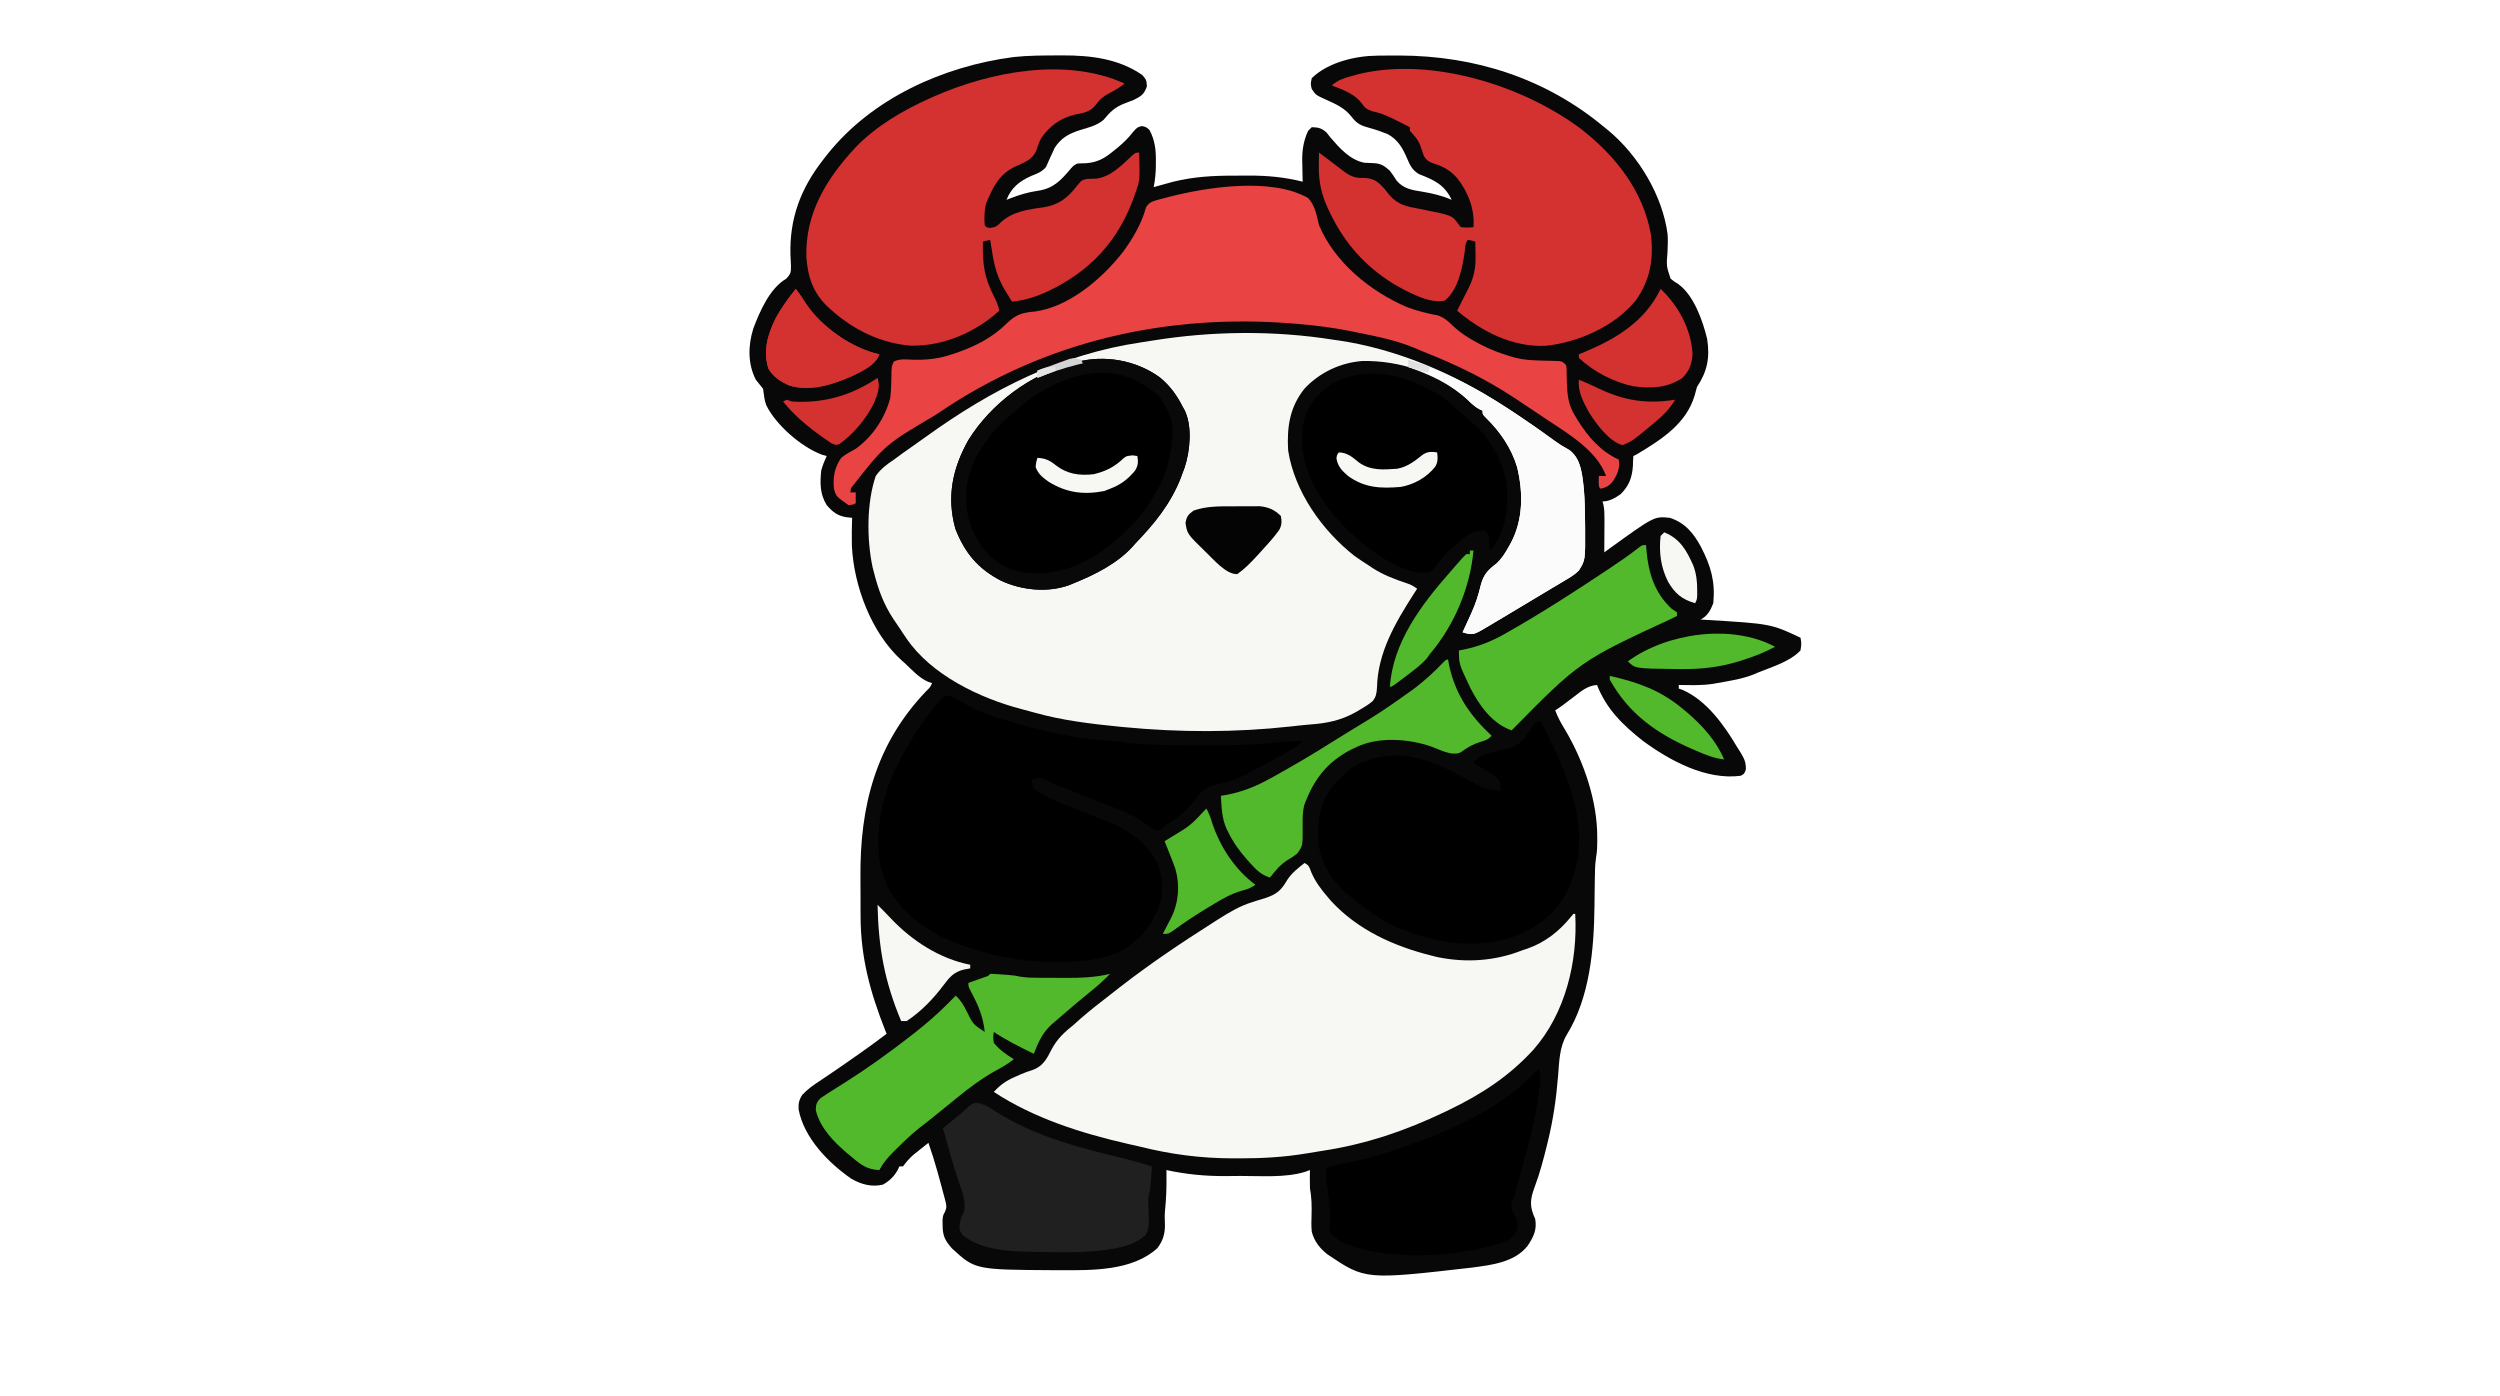
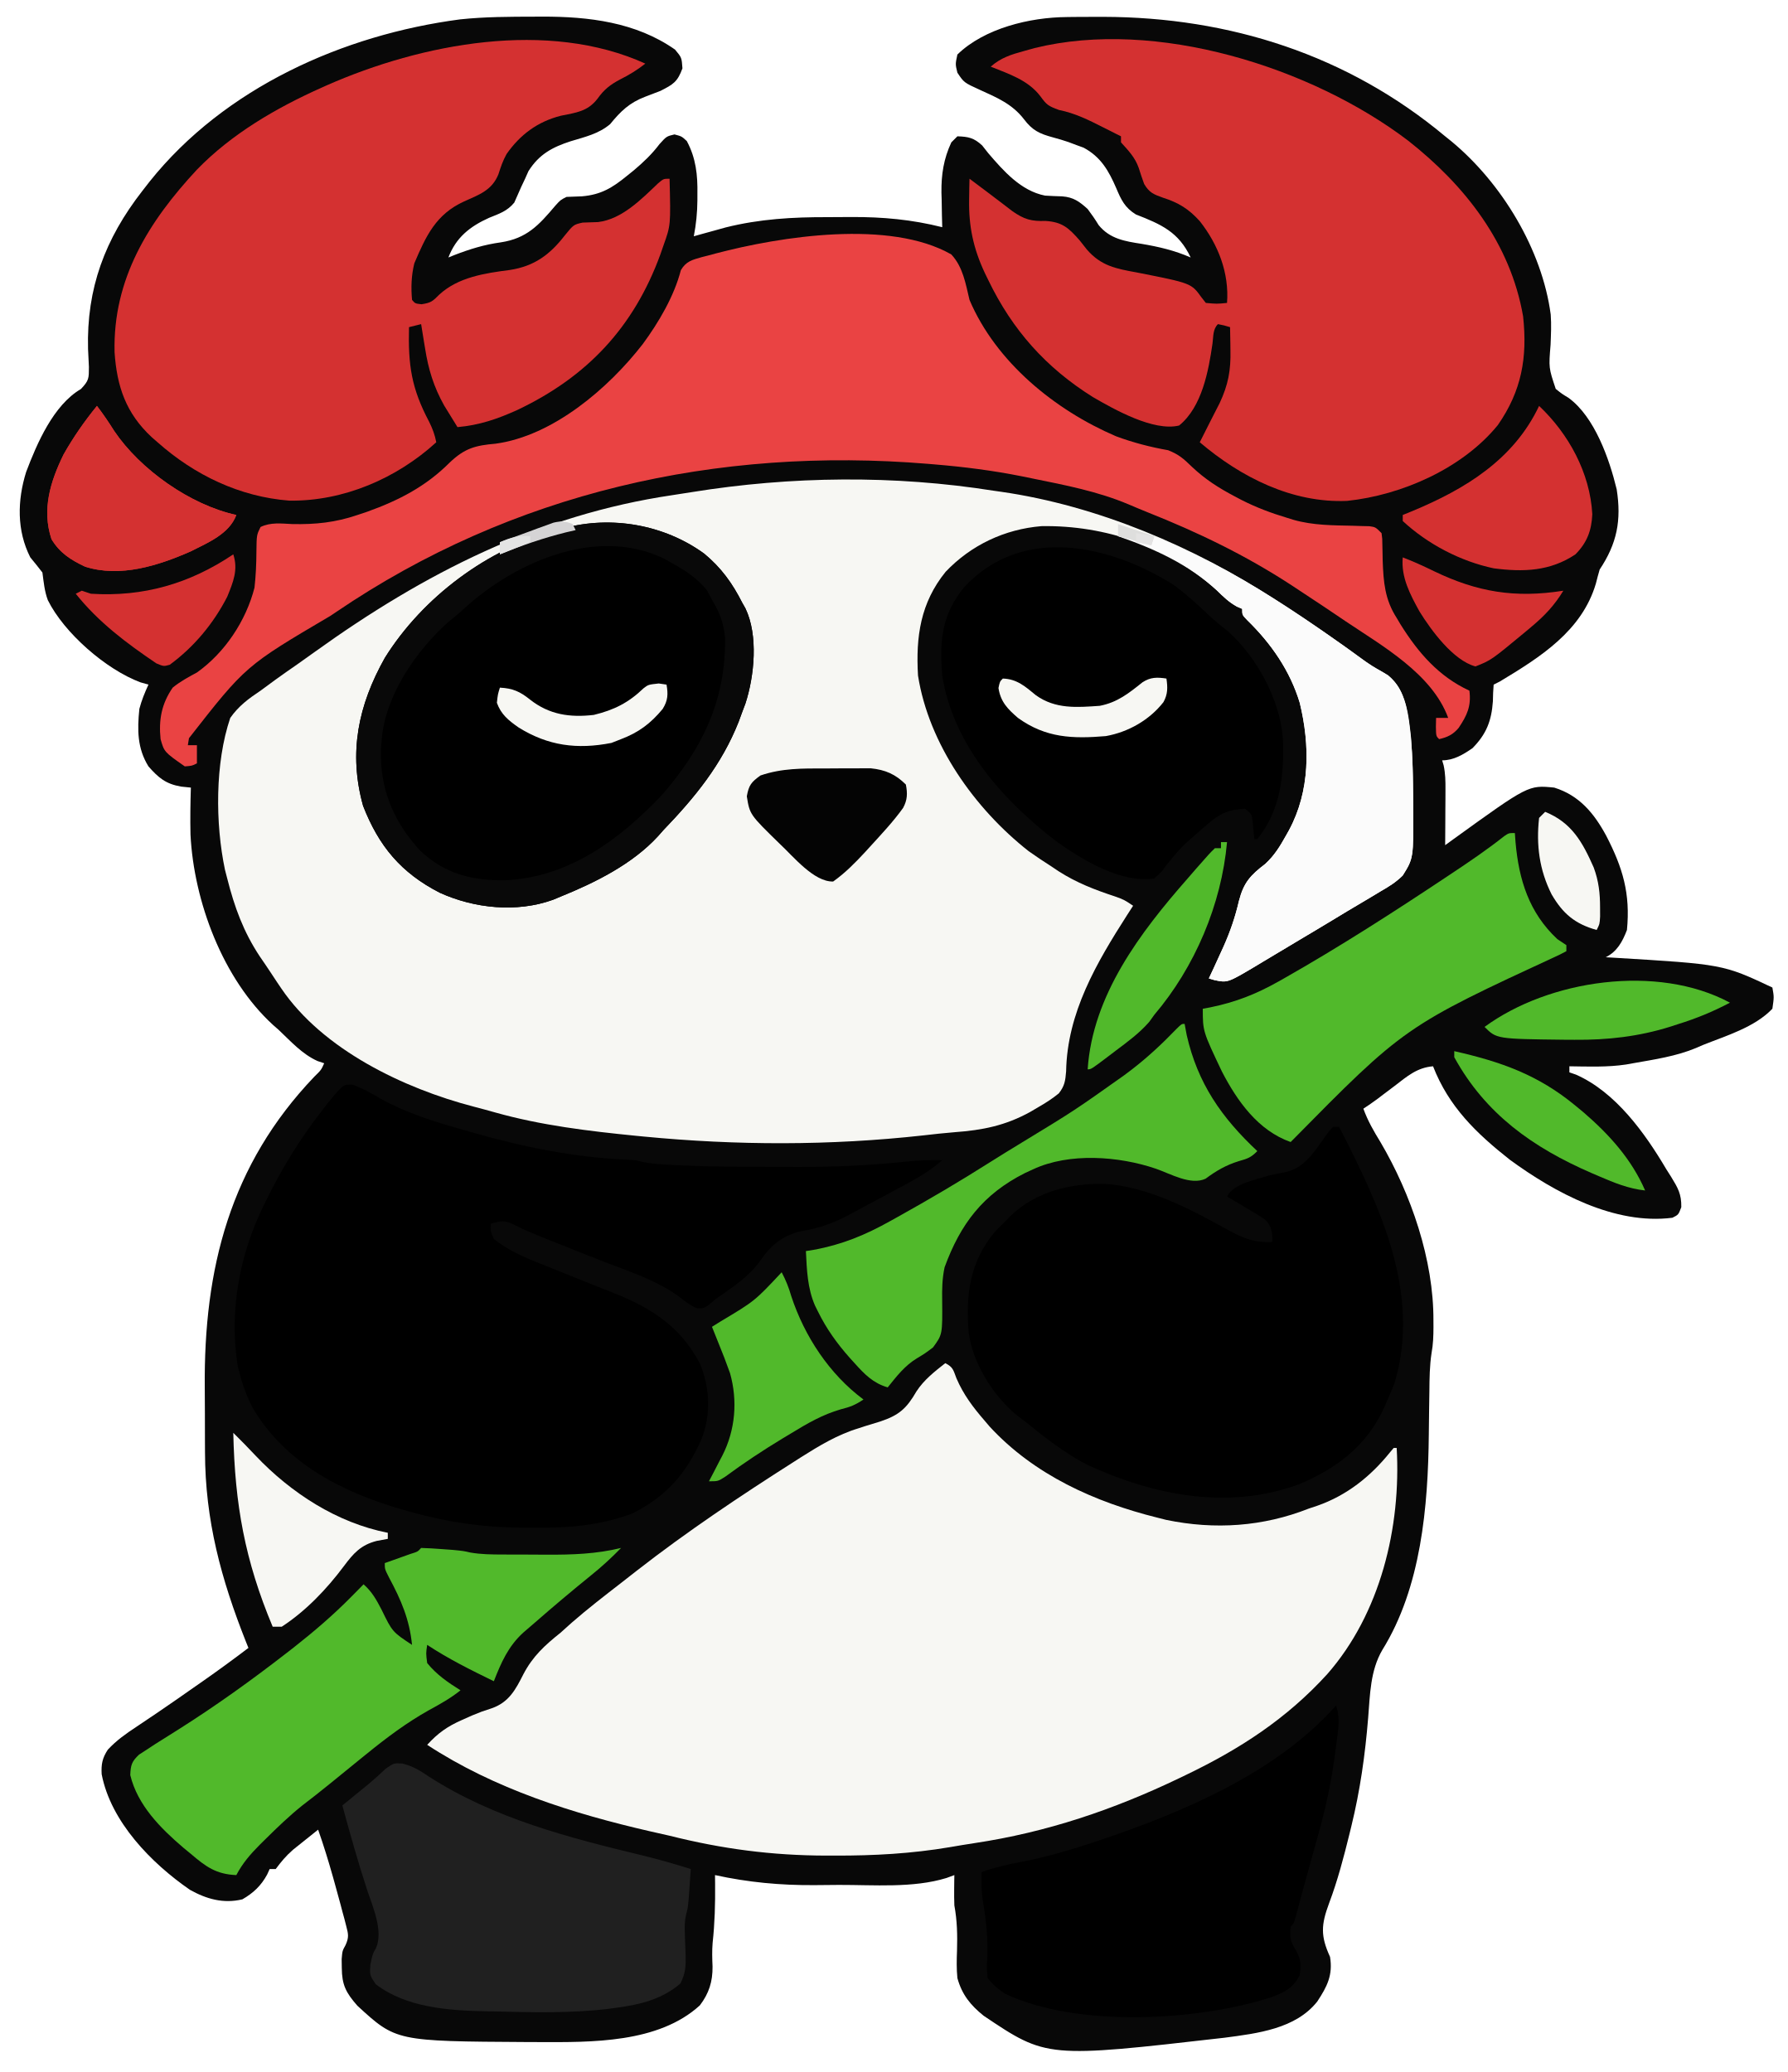
- <svg xmlns="http://www.w3.org/2000/svg" width="1376" height="768" viewBox="0 0 1376 768" fill="none">
+ <svg xmlns="http://www.w3.org/2000/svg" width="590" height="684" viewBox="406 25 590 684" fill="none">
  <path d="M582.437 30.5C583.273 30.495 584.109 30.491 584.97 30.486C600.267 30.453 615.894 32.305 628.812 41.375C631 44 631 44 631.25 47.562C629.624 52.033 628.221 52.852 624 55C622.316 55.656 620.629 56.301 618.937 56.938C613.751 58.92 610.881 61.694 607.391 65.973C603.585 69.2 599.088 70.187 594.375 71.623C588.315 73.588 583.934 75.928 580.426 81.5C580.058 82.325 579.691 83.15 579.312 84C578.901 84.869 578.49 85.738 578.066 86.633C577.282 88.375 576.512 90.123 575.75 91.875C573.397 94.732 570.802 95.535 567.418 96.91C561.094 99.761 556.515 103.399 554 110C554.982 109.602 554.982 109.602 555.984 109.195C561.096 107.217 565.872 105.749 571.312 105C579.874 103.689 583.842 99.348 589.266 92.926C591 91 591 91 593 90C594.687 89.922 596.375 89.862 598.062 89.812C604.41 89.274 608.147 86.972 613 83C613.713 82.425 614.426 81.85 615.16 81.258C618.361 78.566 621.165 75.902 623.687 72.562C626 70 626 70 628.625 69.375C631 70 631 70 632.687 71.562C635.711 77.177 636.301 82.787 636.187 89.062C636.187 90.084 636.187 90.084 636.186 91.127C636.15 95.18 635.775 99.024 635 103C635.944 102.734 636.887 102.469 637.859 102.195C639.156 101.838 640.453 101.481 641.75 101.125C643.003 100.777 644.256 100.429 645.547 100.07C656.8 97.268 667.627 96.655 679.171 96.684C681.797 96.688 684.423 96.664 687.049 96.639C697.418 96.602 706.923 97.471 717 100C716.965 98.733 716.93 97.466 716.895 96.16C716.866 94.461 716.839 92.762 716.812 91.062C716.775 89.816 716.775 89.816 716.736 88.545C716.667 82.606 717.469 77.422 720 72C720.66 71.34 721.32 70.68 722 70C725.655 70.115 727.456 70.498 730.168 73.004C730.834 73.848 731.501 74.693 732.188 75.562C737.251 81.466 742.988 88.019 750.934 89.574C752.807 89.689 754.682 89.772 756.559 89.82C760.306 90.096 762.252 91.514 765 94C766.304 95.729 767.504 97.466 768.629 99.316C772.336 103.869 777.289 104.649 782.812 105.5C788.508 106.462 793.698 107.68 799 110C795.027 101.572 789.292 99.065 780.906 95.793C777.26 93.543 776.042 90.937 774.438 87.125C771.951 81.378 769.348 76.785 763.641 73.742C762.852 73.456 762.063 73.17 761.25 72.875C759.949 72.384 759.949 72.384 758.621 71.883C756.964 71.325 755.289 70.813 753.598 70.367C749.107 69.154 746.764 68.069 743.938 64.312C740.09 59.348 735.107 57.234 729.51 54.702C724.179 52.269 724.179 52.269 722 49C721.312 46.188 721.312 46.188 722 43C730.919 34.317 745.955 30.726 758.039 30.629C758.79 30.618 759.541 30.607 760.315 30.595C762.752 30.568 765.188 30.562 767.625 30.562C768.463 30.562 769.301 30.561 770.164 30.56C811.795 30.656 850.825 43.123 883 70C884.031 70.828 884.031 70.828 885.082 71.672C901.69 85.43 914.996 107.403 917.837 128.837C918.088 132.176 917.921 135.481 917.79 138.823C917.167 146.417 917.167 146.417 919.488 153.371C921.484 154.978 921.484 154.978 923.707 156.332C932.322 162.598 937.176 176.469 939.609 186.516C941.223 196.779 939.722 204.417 934 213C933.547 214.531 933.134 216.075 932.75 217.625C928.121 233.337 914.316 241.982 901 250C900.34 250.33 899.68 250.66 899 251C898.846 252.829 898.778 254.665 898.75 256.5C898.294 262.99 896.597 267.344 892 272C888.913 274.113 885.811 276 882 276C882.163 276.544 882.326 277.087 882.494 277.647C883.081 280.374 883.112 282.851 883.098 285.641C883.094 286.711 883.091 287.78 883.088 288.883C883.079 289.994 883.071 291.105 883.062 292.25C883.058 293.377 883.053 294.503 883.049 295.664C883.037 298.443 883.021 301.221 883 304C883.883 303.359 884.766 302.719 885.676 302.059C910.48 284.148 910.48 284.148 919 285C927.296 287.58 932.176 293.499 936.18 300.938C941.633 311.493 944.159 319.985 943 332C941.521 335.852 939.769 339.116 936 341C937.154 341.067 937.154 341.067 938.332 341.136C974.697 343.319 974.697 343.319 991 351C991.562 354.125 991.562 354.125 991 358C985.158 364.144 975.674 366.923 968 370C966.937 370.464 966.937 370.464 965.852 370.938C959.231 373.713 952.033 374.75 945 376C944.245 376.135 943.489 376.271 942.711 376.41C936.527 377.344 930.235 377.086 924 377C924 377.66 924 378.32 924 379C925.075 379.371 925.075 379.371 926.172 379.75C939.294 385.55 948.933 399.035 956 411C956.781 412.23 956.781 412.23 957.578 413.484C959.8 417.122 961.015 419.164 960.938 423.5C960 426 960 426 958 427C938.986 429.439 919.236 418.74 904.332 407.84C893.234 399.084 884.181 390.325 879 377C873.722 377.418 870.423 380.326 866.375 383.438C865.05 384.437 863.724 385.435 862.398 386.434C861.818 386.878 861.237 387.322 860.638 387.779C859.129 388.904 857.566 389.956 856 391C857.454 394.994 859.401 398.385 861.625 402C871.743 419.176 879.238 440.97 879.125 461C879.129 461.686 879.133 462.372 879.137 463.078C879.131 466.001 879.04 468.783 878.505 471.659C877.864 475.899 877.826 480.043 877.789 484.324C877.761 486.178 877.732 488.031 877.703 489.885C877.662 492.765 877.625 495.645 877.599 498.525C877.36 522.234 875.098 549.009 862.25 569.688C858.274 576.496 858.207 584.358 857.582 592.059C856.583 604.323 854.933 616.046 852 628C851.805 628.801 851.61 629.601 851.409 630.426C849.505 638.152 847.518 645.752 844.715 653.204C842.014 660.458 841.844 664.076 845 671C845.982 677.004 844.042 680.781 840.805 685.703C833.673 694.78 820.962 696.258 810.125 697.691C751.477 704.411 751.477 704.411 730.668 690.434C726.316 686.929 723.519 683.476 722 678C721.693 674.963 721.758 671.985 721.875 668.938C722.021 663.78 721.939 659.099 721 654C720.937 652.209 720.913 650.417 720.938 648.625C720.951 647.314 720.951 647.314 720.965 645.977C720.982 644.998 720.982 644.998 721 644C720.135 644.317 719.271 644.635 718.38 644.962C707.381 648.34 694.367 647.216 682.933 647.24C680.202 647.25 677.471 647.281 674.74 647.313C663.501 647.378 652.985 646.392 642 644C642.01 644.962 642.02 645.923 642.031 646.914C642.092 653.477 641.925 659.887 641.207 666.41C640.997 669.039 641.071 671.555 641.187 674.188C641.235 679.152 640.023 683.033 637 687C623.295 699.52 601.198 699.192 583.812 699.125C582.53 699.121 581.248 699.117 579.927 699.113C536.72 698.858 536.72 698.858 523.961 687.125C520.176 682.82 518.85 680.24 518.812 674.625C518.798 673.669 518.784 672.712 518.77 671.727C519 669 519 669 520.06 667.091C521.209 664.536 520.984 663.488 520.277 660.813C520.076 660.025 519.875 659.237 519.667 658.426C519.337 657.225 519.337 657.225 519 656C518.804 655.251 518.608 654.502 518.407 653.73C517.811 651.481 517.192 649.24 516.562 647C516.344 646.218 516.126 645.437 515.902 644.631C514.419 639.364 512.817 634.163 511 629C509.224 630.411 507.455 631.829 505.687 633.25C504.701 634.039 503.715 634.828 502.699 635.641C500.39 637.659 498.812 639.569 497 642C496.34 642 495.68 642 495 642C494.732 642.593 494.464 643.186 494.187 643.797C492.201 647.483 489.626 649.915 486 652C479.756 653.496 474.205 651.932 468.707 648.867C455.942 640.062 442.581 626.409 439.559 610.707C439.367 607.407 439.775 605.341 441.598 602.582C444.426 599.542 447.553 597.328 451 595.063C452.428 594.103 453.855 593.142 455.281 592.18C456.04 591.67 456.8 591.161 457.582 590.636C461.921 587.7 466.209 584.693 470.5 581.688C471.324 581.113 472.147 580.539 472.996 579.948C478.074 576.396 483.069 572.752 488 569C487.611 568.043 487.611 568.043 487.215 567.066C478.989 546.304 473.704 526.915 473.664 504.371C473.658 503.007 473.651 501.642 473.644 500.277C473.632 497.436 473.628 494.595 473.629 491.754C473.63 488.888 473.616 486.024 473.588 483.159C473.219 443.839 481.9 409.553 509.777 380.398C512.01 378.214 512.01 378.214 513 376C512.276 375.756 511.551 375.513 510.805 375.262C505.709 372.969 502.023 368.802 498 365C497.377 364.453 496.755 363.907 496.113 363.344C479.547 348.206 469.965 322.53 468.875 300.481C468.757 295.316 468.837 290.163 469 285C467.922 284.889 466.845 284.778 465.734 284.664C460.685 283.766 458.323 281.778 455 278C451.292 272.02 451.288 265.909 452 259C452.766 256.124 453.747 253.715 455 251C453.691 250.629 453.691 250.629 452.355 250.25C440.982 246.013 427.149 233.938 421.777 223.098C420.68 220.136 420.42 217.119 420 214C418.699 212.308 417.362 210.643 416 209C411.495 200.152 411.707 190.2 414.625 180.813C418.206 171.364 423.633 158.716 432.711 153.418C435.399 150.579 435.329 149.91 435.348 146.141C435.27 144.176 435.174 142.213 435.062 140.25C434.523 120.223 440.653 103.84 453 88C453.79 86.983 454.58 85.966 455.395 84.918C480.126 53.995 519.208 36.477 557.894 31.391C566.044 30.528 574.25 30.517 582.437 30.5Z" fill="#080808" />
  <path d="M734 187C735.246 187.177 735.246 187.177 736.517 187.357C768.257 191.934 800.307 205.576 827 223C827.707 223.459 828.413 223.917 829.142 224.39C838.221 230.307 847.228 236.351 855.934 242.809C858.867 245.001 858.867 245.001 861.723 246.473C866.644 249.346 868.547 252.426 870.034 257.95C872.274 268.234 872.379 278.708 872.438 289.188C872.447 290.262 872.447 290.262 872.457 291.357C872.55 308.307 872.55 308.307 869 314C866.76 316.242 864.308 317.751 861.562 319.312C860.817 319.765 860.071 320.217 859.303 320.683C857.706 321.647 856.103 322.6 854.493 323.541C851.988 325.007 849.506 326.506 847.027 328.016C842.857 330.549 838.667 333.049 834.468 335.535C832.027 336.984 829.595 338.445 827.164 339.91C825.651 340.815 824.138 341.72 822.625 342.625C821.942 343.039 821.259 343.453 820.555 343.879C811.163 349.456 811.163 349.456 806.827 348.542C806.224 348.363 805.621 348.184 805 348C805.531 346.863 806.062 345.726 806.609 344.555C807.325 342.996 808.039 341.436 808.75 339.875C809.122 339.06 809.494 338.245 809.877 337.405C812.093 332.421 813.708 327.684 814.938 322.375C816.51 316.319 818.729 313.925 823.613 310.195C826.629 307.421 828.451 304.43 830.438 300.875C830.767 300.288 831.097 299.702 831.437 299.098C838.438 286.133 838.43 271.081 835 257C831.816 246.435 825.562 237.421 817.691 229.75C816 228 816 228 816 226C815.43 225.755 814.86 225.51 814.273 225.258C811.61 223.784 809.799 222.004 807.625 219.875C791.88 205.513 770.86 198.325 749.738 198.691C737.629 199.691 726.518 204.923 718.125 213.75C709.801 224.015 708.254 235.183 709 248C712.557 270.657 727.695 291.961 745.508 305.973C747.964 307.724 750.458 309.377 753 311C753.779 311.523 754.557 312.047 755.359 312.586C761.26 316.384 767.367 318.739 773.996 320.922C777 322 777 322 780 324C779.359 324.993 778.719 325.985 778.059 327.008C767.908 342.875 758.244 359.313 757.887 378.676C757.631 381.796 757.414 383.474 755.467 385.948C753.298 387.717 751.119 389.115 748.688 390.5C747.826 391.008 746.965 391.517 746.078 392.041C737.882 396.574 730.327 398.088 721.078 398.757C717.603 399.031 714.151 399.423 710.688 399.82C679.987 403.219 649.168 403.16 618.438 400.188C617.583 400.105 616.728 400.022 615.848 399.937C600.318 398.395 584.55 396.5 569.492 392.254C567.09 391.578 564.687 390.919 562.271 390.296C539.35 384.322 512.512 371.521 498.812 351.25C498.409 350.655 498.006 350.06 497.591 349.447C496.773 348.228 495.962 347.004 495.161 345.774C494.059 344.09 492.917 342.431 491.773 340.773C486.331 332.559 483.394 324.461 481 315C480.754 314.051 480.508 313.103 480.254 312.125C477.041 296.879 476.948 276.862 482 262C484.771 258.048 488.009 255.659 492 253C493.613 251.814 495.227 250.627 496.839 249.44C499.223 247.707 501.644 246.032 504.065 244.352C506.059 242.959 508.035 241.543 510.008 240.121C545.894 214.328 583.759 194.981 627.954 188.453C630.09 188.135 632.223 187.801 634.355 187.453C667.124 182.159 701.193 181.791 734 187Z" fill="#F7F7F3" />
  <path d="M718 475C720.604 476.302 720.659 477.319 721.688 480C724.002 485.389 727.174 489.587 731 494C731.539 494.634 732.078 495.268 732.633 495.922C747.345 511.887 767.321 520.852 788 526C788.98 526.248 789.959 526.495 790.969 526.75C806.981 530.063 822.885 528.973 838 523C838.929 522.689 839.859 522.379 840.816 522.059C850.506 518.677 858.371 512.414 864.758 504.469C865.373 503.742 865.373 503.742 866 503C866.33 503 866.66 503 867 503C868.471 529.179 861.635 557.678 844.025 577.715C830.604 592.435 815.233 602.387 797.438 610.938C796.375 611.45 796.375 611.45 795.29 611.974C773.559 622.399 751.549 629.857 727.627 633.447C724.919 633.86 722.225 634.304 719.527 634.774C706.881 636.913 694.503 637.599 681.688 637.562C680.69 637.563 679.693 637.563 678.666 637.563C660.713 637.517 644.421 635.374 627 631C624.91 630.522 622.819 630.05 620.727 629.582C595.085 623.704 569.158 615.525 547 601C550.517 597.143 553.668 594.908 558.438 592.812C559.529 592.324 560.621 591.835 561.746 591.332C565 590 565 590 568.254 588.945C573.938 586.989 576.17 582.805 578.75 577.688C581.865 571.736 585.813 568.151 591 564C592.234 562.901 593.463 561.797 594.688 560.688C600.018 556.034 605.625 551.724 611.214 547.388C612.879 546.094 614.538 544.794 616.195 543.492C632.765 530.577 650.226 518.903 667.938 507.625C669.109 506.875 669.109 506.875 670.304 506.109C676.345 502.29 682.488 498.569 689.375 496.5C690.121 496.255 690.868 496.01 691.637 495.758C693.278 495.231 694.928 494.728 696.582 494.242C702.745 492.191 705.261 489.923 708.484 484.328C710.979 480.496 714.438 477.812 718 475Z" fill="#F7F7F3" />
  <path d="M522.316 383.047C525.65 384.231 528.582 385.915 531.625 387.687C540.348 392.535 549.429 395.316 559 398C559.768 398.223 560.537 398.446 561.328 398.675C578.199 403.557 595.556 407.127 613.137 407.824C616 408 616 408 617.697 408.477C621.005 409.229 624.326 409.373 627.703 409.551C628.485 409.593 629.267 409.634 630.073 409.678C639.881 410.152 649.693 410.186 659.512 410.185C662.732 410.187 665.952 410.206 669.172 410.225C681.341 410.256 693.289 409.72 705.392 408.431C709.289 408.027 713.084 407.916 717 408C712.304 412.168 706.936 414.926 701.437 417.875C700.45 418.407 699.463 418.938 698.446 419.486C696.5 420.531 694.552 421.573 692.603 422.611C690.476 423.746 688.356 424.894 686.238 426.047C680.888 428.872 676.266 430.482 670.312 431.465C664.563 432.795 660.54 435.949 657.25 440.75C653.319 446.473 647.598 450.047 642 454C641.301 454.602 640.603 455.204 639.883 455.824C638 457 638 457 636 456.879C633.661 455.851 631.99 454.543 630 452.938C622.949 447.888 615.008 445.188 606.959 442.133C601.493 440.04 596.061 437.859 590.625 435.688C589.561 435.267 588.498 434.846 587.402 434.413C583.33 432.793 579.358 431.183 575.453 429.188C572.501 427.758 571.071 428.007 568 429C567.878 431.341 567.878 431.341 569 434C574.019 438.045 580.053 440.472 585.996 442.812C586.829 443.149 587.662 443.485 588.52 443.831C591.157 444.895 593.797 445.948 596.437 447C599.075 448.052 601.711 449.107 604.344 450.169C605.973 450.826 607.605 451.477 609.239 452.122C621.491 457.057 630.715 463.19 637.062 475.188C640.35 483.429 640.743 491.972 637.48 500.234C632.357 511.694 625.9 518.975 614.613 524.676C603.967 528.578 593.838 529.452 582.562 529.312C581.26 529.316 579.957 529.319 578.615 529.322C565.996 529.253 554.013 527.619 541.875 524.188C540.927 523.923 539.979 523.658 539.002 523.385C519.04 517.674 500.163 508.087 489.332 489.641C487.429 485.868 486.006 482.102 485 478C484.818 477.279 484.636 476.559 484.449 475.816C481.588 457.875 485.037 439.191 493 423C493.311 422.362 493.621 421.725 493.941 421.068C499.06 410.669 504.896 401.155 512 392C513.106 390.563 513.106 390.563 514.234 389.098C519.245 382.985 519.245 382.985 522.316 383.047Z" fill="black" />
  <path d="M619 46C616.319 48.111 613.674 49.731 610.625 51.25C607.314 53.021 605.356 54.575 603.188 57.625C599.918 61.836 596.139 62.173 591.102 63.211C583.45 65.158 577.679 69.44 573.195 75.859C571.967 78.06 571.273 80.17 570.5 82.562C568.386 87.83 564.084 89.299 559.219 91.479C549.883 95.722 546.599 102.893 542.75 111.938C541.764 115.963 541.626 119.873 542 124C543.025 125.208 543.025 125.208 545.125 125.438C548.354 124.946 548.771 124.451 551 122.25C557.276 116.478 566.045 115.194 574.25 114.125C582.356 112.886 587.494 109.091 592.438 102.688C595.327 99.152 595.327 99.152 598.305 98.481C599.999 98.409 601.695 98.352 603.391 98.309C611.262 97.378 617.695 90.776 623.188 85.539C625 84 625 84 627 84C627.387 99.32 627.387 99.32 625 106C624.658 106.985 624.317 107.97 623.965 108.984C615.18 133.05 599.787 149.391 576.824 160.309C570.207 163.31 564.257 165.352 557 166C556.057 164.483 555.121 162.961 554.188 161.438C553.665 160.591 553.143 159.744 552.605 158.871C549.16 152.709 547.394 146.962 546.313 140.062C546.183 139.283 546.053 138.504 545.92 137.701C545.605 135.802 545.302 133.901 545 132C543.68 132.33 542.36 132.66 541 133C540.682 145.577 541.788 153.182 547.66 164.266C548.786 166.563 549.519 168.505 550 171C536.927 182.936 519.392 190.511 501.5 190.27C485.142 189.01 470.212 181.847 458 171C457.366 170.447 456.732 169.894 456.078 169.324C447.602 161.445 444.584 152.654 443.816 141.277C443.225 117.083 455.055 98.14 471 81C482.425 69.211 497.122 60.66 512 54C512.617 53.723 513.234 53.446 513.87 53.161C545.257 39.332 586.782 31.376 619 46Z" fill="#D43131" />
  <path d="M870.793 71.445C889.56 86.212 904.549 105.307 908.723 129.434C910.191 143.025 908.241 154.024 900.387 165.32C888.731 179.647 868.621 188.473 850.633 190.352C832.487 191.133 815.56 182.528 802 171C803.132 168.725 804.278 166.457 805.437 164.195C805.953 163.182 806.469 162.169 807 161.125C807.516 160.117 808.031 159.109 808.562 158.07C811.403 152.004 812.28 147.226 812.125 140.625C812.116 139.889 812.107 139.153 812.098 138.395C812.074 136.596 812.038 134.798 812 133C810.054 132.409 810.054 132.409 808 132C806.266 133.734 806.524 136.094 806.201 138.424C804.897 147.47 802.712 159.401 795.176 165.469C786.772 167.521 773.831 160.183 766.781 156.113C751.221 146.389 740.134 133.919 732.187 117.438C731.802 116.646 731.417 115.855 731.02 115.04C727.281 107.045 725.716 99.743 725.875 90.938C725.893 89.626 725.911 88.316 725.93 86.965C725.953 85.987 725.976 85.008 726 84C727.167 84.875 728.333 85.75 729.5 86.625C730.227 87.169 730.954 87.713 731.703 88.273C733.198 89.397 734.688 90.527 736.172 91.664C736.858 92.187 737.543 92.711 738.25 93.25C738.874 93.73 739.498 94.209 740.141 94.703C744.032 97.418 746.376 98.097 751.125 97.938C756.66 98.3 758.762 100.259 762.375 104.375C763.146 105.352 763.917 106.329 764.711 107.336C769.41 112.805 774.392 113.7 781.187 114.938C799.191 118.489 799.191 118.489 802.52 123.109C803.008 123.733 803.497 124.357 804 125C807.626 125.334 807.626 125.334 811 125C811.745 115.126 808.1 105.753 802 98C798.348 93.964 794.991 91.895 789.812 90.25C786.711 89.135 785.359 88.6 783.648 85.742C783.01 84.003 782.417 82.247 781.871 80.477C780.615 76.906 778.51 74.789 776 72C776 71.34 776 70.68 776 70C775.132 69.567 775.132 69.567 774.246 69.125C772.84 68.421 771.436 67.713 770.035 67C765.285 64.592 760.821 62.364 755.562 61.312C751.928 59.974 751.492 59.642 749.375 56.75C745.304 51.416 739.053 49.452 733 47C736.361 44.074 739.605 43.041 743.875 41.875C745.069 41.542 746.262 41.21 747.492 40.867C787.506 30.975 838.863 47.149 870.793 71.445Z" fill="#D43131" />
  <path d="M720 109C723.853 113.144 724.724 118.658 726 124C734.733 144.549 754.186 160.374 774.34 169.012C779.939 171.092 785.682 172.593 791.562 173.625C795.147 175.059 796.641 176.411 799.375 179.063C803.759 183.218 808.256 186.086 813.562 188.875C814.258 189.244 814.954 189.613 815.671 189.992C820.636 192.525 825.662 194.411 831 196C831.648 196.202 832.296 196.403 832.964 196.611C839.471 198.46 846.029 198.411 852.75 198.566C853.655 198.596 854.56 198.626 855.492 198.656C856.311 198.675 857.129 198.694 857.972 198.713C860 199 860 199 862 201C862.255 202.828 862.255 202.828 862.273 205.035C862.291 205.84 862.309 206.646 862.327 207.475C862.351 208.756 862.351 208.756 862.375 210.063C862.637 217.16 863.071 222.9 867 229C867.434 229.73 867.869 230.459 868.316 231.211C874.152 240.529 880.917 248.346 891 253C891.645 258.156 890.231 261.126 887.445 265.297C885.573 267.503 883.804 268.359 881 269C880 268 880 268 879.938 264.938C879.958 263.968 879.979 262.999 880 262C881.32 262 882.64 262 884 262C878.68 247.439 862.289 238.269 850 230C848.989 229.315 848.989 229.315 847.957 228.616C844.203 226.074 840.432 223.561 836.64 221.076C835.174 220.114 833.714 219.146 832.254 218.176C817.113 208.289 801.377 200.699 784.584 194.035C782.496 193.199 780.423 192.324 778.355 191.438C768.315 187.226 757.635 185.152 747 183C745.784 182.75 744.568 182.501 743.315 182.244C733.767 180.335 724.262 179.119 714.562 178.313C713.825 178.25 713.087 178.188 712.327 178.124C642.621 172.344 575.028 187.594 517 227C516.377 227.42 515.753 227.84 515.111 228.273C487.071 244.791 487.071 244.791 468.375 268.688C468.251 269.451 468.127 270.214 468 271C468.99 271 469.98 271 471 271C471 272.98 471 274.96 471 277C469.375 277.813 469.375 277.813 467 278C460.214 273.25 460.214 273.25 459 269C458.349 262.603 459.306 257.375 463 252C465.484 249.965 468.183 248.524 471 247C480.216 240.472 487.21 229.915 490 219C490.446 215.027 490.617 211.052 490.636 207.054C490.703 201.604 490.703 201.604 491.996 198.973C495.336 197.351 498.82 197.833 502.437 198C510.105 198.167 516.684 197.492 524 195C525.056 194.648 526.111 194.296 527.199 193.934C537.622 190.196 546.587 185.572 554.437 177.688C559.402 172.958 562.898 172.046 569.605 171.465C588.504 168.877 606.778 153.255 618.168 138.564C623.405 131.441 628.501 122.802 630.723 114.203C632.424 111.269 634.44 110.789 637.611 109.884C638.358 109.695 639.105 109.507 639.875 109.313C640.642 109.105 641.409 108.897 642.2 108.683C663.696 103.01 699.718 97.391 720 109Z" fill="#EA4343" />
  <path d="M846 397C846.66 397 847.32 397 848 397C861.249 422.878 875.185 451.698 866.313 481.5C865.596 483.355 864.828 485.192 864 487C863.615 487.905 863.229 488.81 862.832 489.742C857.12 502.201 847.397 509.647 834.887 514.934C811.491 523.576 787.043 518.726 765.008 508.629C757.316 504.694 750.705 499.389 744 494C743.131 493.343 742.262 492.685 741.367 492.008C733.63 485.445 727.025 474.955 725.718 464.809C724.694 452.315 726.124 441.553 734.375 431.625C735.563 430.396 736.771 429.187 738 428C738.522 427.457 739.044 426.915 739.582 426.355C747.89 418.371 759.164 415.675 770.316 415.789C784.925 416.626 799.165 424.275 811.758 431.266C816.805 433.966 820.237 435.268 826 435C825.935 432.021 825.834 429.801 823.605 427.661C821.759 426.389 819.881 425.242 817.938 424.125C816.943 423.522 816.943 423.522 815.928 422.906C814.296 421.92 812.649 420.958 811 420C813.177 415.647 820.601 414.48 825 413C826.66 412.633 828.326 412.294 830 412C836.763 410.645 839.918 404.948 843.766 399.672C845 398 845 398 846 397Z" fill="black" />
  <path d="M638.41 207.75C644.044 212.415 647.713 217.5 651 224C651.34 224.599 651.681 225.199 652.031 225.816C656.32 234.692 655.018 248.131 652.031 257.27C651.691 258.171 651.351 259.072 651 260C650.598 261.097 650.196 262.194 649.781 263.324C644.192 277.437 635.366 288.22 625 299C624.419 299.656 623.837 300.312 623.238 300.988C614.782 310.254 602.45 316.354 591 321C590.184 321.34 589.368 321.681 588.527 322.031C576.543 326.353 562.585 324.902 551.164 319.711C538.384 313.163 531.011 304.322 525.836 291.004C520.946 273.431 524.267 257.75 533.027 242.164C545.51 222.142 567.042 206.023 590 200C590.996 199.696 590.996 199.696 592.012 199.387C607.773 195.104 625.23 198.18 638.41 207.75Z" fill="black" />
  <path d="M793.332 218.051C797.317 220.962 800.914 224.2 804.477 227.609C806.62 229.64 808.805 231.434 811.125 233.25C820.774 241.69 828.55 256.135 829.438 268.84C829.892 280.812 828.776 292.346 821 302C820.67 302 820.34 302 820 302C819.707 298.973 819.707 298.973 819.414 295.945C819.136 293.773 819.136 293.773 817 292C811.512 292.196 808.605 293.563 804.5 297.125C803.559 297.938 802.618 298.752 801.648 299.59C795.75 304.761 795.75 304.761 790.816 310.801C789.688 312.5 789.688 312.5 787 315C776.131 316.671 763.544 309.009 755 303C737.153 289.421 720.589 270.93 717 248C716.075 236.518 716.793 227.895 724.313 218.75C743.303 198.382 772.006 204.665 793.332 218.051Z" fill="black" />
  <path d="M847 588C847.98 591.159 847.992 593.588 847.582 596.859C847.464 597.802 847.346 598.745 847.225 599.716C847.021 601.218 847.021 601.218 846.813 602.75C846.604 604.301 846.604 604.301 846.392 605.884C845.185 614.453 843.36 622.672 841 631C840.578 632.531 840.158 634.062 839.738 635.594C838.891 638.675 838.034 641.753 837.168 644.828C835.924 649.249 834.741 653.686 833.578 658.129C833 660 833 660 832 661C831.646 664.188 831.798 665.671 833.5 668.438C835.369 671.63 835.532 673.353 835 677C832.911 681.177 830.192 682.548 826 684.188C801.694 692.172 761.532 694.475 737.727 683.16C735.39 681.59 733.735 680.245 732 678C731.68 674.785 731.68 674.785 731.875 671.062C732.096 664.793 731.531 659.03 730.445 652.832C729.918 649.479 729.843 646.382 730 643C734.284 641.471 738.457 640.467 742.93 639.66C750.841 638.145 758.479 635.975 766.125 633.438C766.815 633.21 767.505 632.982 768.216 632.747C796.069 623.422 827.154 610.39 847 588Z" fill="black" />
  <path d="M538.824 607.168C542.328 608.086 544.514 609.399 547.5 611.437C569.085 625.359 593.896 631.692 618.582 637.641C623.78 638.909 628.893 640.407 634 642C633.858 644.084 633.712 646.167 633.562 648.25C633.441 649.99 633.441 649.99 633.316 651.766C633 655 633 655 632.478 656.943C631.972 659.123 631.945 660.921 632.043 663.152C632.075 664.317 632.075 664.317 632.107 665.506C632.161 667.123 632.226 668.741 632.303 670.357C632.386 674.097 632.285 676.446 630.551 679.816C624.566 684.94 617.412 686.721 609.75 687.75C608.867 687.872 607.983 687.994 607.073 688.12C594.435 689.664 581.703 689.306 569 689C568.112 688.985 567.223 688.969 566.308 688.953C553.997 688.71 540.069 687.74 530 680C528 677 528 677 528.25 673.562C529 670 529 670 530.125 668.062C532.534 662.385 529.113 654.671 527.25 649.125C524.213 639.823 521.55 630.446 519 621C519.724 620.408 520.449 619.817 521.195 619.207C522.162 618.417 523.129 617.627 524.125 616.812C525.635 615.589 525.635 615.589 527.176 614.34C529.306 612.575 531.307 610.773 533.312 608.875C536 607 536 607 538.824 607.168Z" fill="#202020" />
  <path d="M545 536C547.253 536.065 549.503 536.203 551.75 536.375C552.982 536.465 554.215 536.555 555.484 536.648C559 537 559 537 561.221 537.511C564.81 538.142 568.345 538.162 571.977 538.168C572.742 538.171 573.508 538.175 574.297 538.178C575.916 538.183 577.535 538.185 579.154 538.185C581.596 538.187 584.038 538.206 586.48 538.225C594.86 538.254 602.806 538.006 611 536C607.832 539.247 604.604 542.23 601.062 545.062C594.778 550.156 588.593 555.356 582.506 560.684C581.256 561.777 579.994 562.857 578.73 563.934C573.762 568.448 571.429 573.809 569 580C561.439 576.315 554.033 572.642 547 568C546.581 570.789 546.581 570.789 547 574C550.125 577.86 553.839 580.387 558 583C554.722 585.621 551.245 587.56 547.562 589.562C540.168 593.703 533.567 598.666 527 604C526.352 604.523 525.704 605.046 525.037 605.585C521.586 608.372 518.146 611.17 514.715 613.98C511.809 616.356 508.853 618.654 505.875 620.938C501.504 624.422 497.53 628.258 493.562 632.188C492.958 632.782 492.354 633.377 491.732 633.99C488.625 637.119 486.071 640.058 484 644C477.362 643.723 473.963 641.248 469 637C467.788 636.004 467.788 636.004 466.551 634.988C459.001 628.548 451.393 620.922 449 611C449.126 607.694 449.469 606.496 451.898 604.227C453.124 603.434 453.124 603.434 454.375 602.625C455.293 602.02 456.211 601.416 457.156 600.793C459.728 599.172 462.301 597.554 464.875 595.938C477.259 588.112 489.185 579.548 500.75 570.562C501.464 570.008 502.177 569.454 502.912 568.883C509.601 563.625 516.027 558.128 522 552.062C523.145 550.904 523.145 550.904 524.312 549.723C524.869 549.154 525.426 548.586 526 548C528.773 550.452 530.247 553.102 531.938 556.375C535.517 563.715 535.517 563.715 542 568C541.161 559.611 538.388 553.18 534.461 545.871C533 543 533 543 533 541C533.782 540.723 534.565 540.446 535.371 540.16C536.383 539.798 537.395 539.436 538.438 539.062C539.447 538.703 540.456 538.343 541.496 537.973C543.903 537.231 543.903 537.231 545 536Z" fill="#51B92B" />
  <path d="M906 300C906.112 301.524 906.112 301.524 906.227 303.078C907.327 315.402 910.665 326.267 920 335C921.485 335.99 921.485 335.99 923 337C923 337.66 923 338.32 923 339C922.277 339.376 921.555 339.752 920.811 340.139C869.614 363.836 869.614 363.836 832 402C821.28 398.238 814.341 388.466 809.305 378.719C803 365.439 803 365.439 803 358C803.799 357.853 804.598 357.706 805.422 357.555C813.768 355.85 820.603 353.179 828 349C828.592 348.666 829.183 348.333 829.793 347.989C848.151 337.571 865.935 326.132 883.5 314.438C884.356 313.869 884.356 313.869 885.229 313.288C891.124 309.365 896.943 305.416 902.494 301.016C904 300 904 300 906 300Z" fill="#51B92B" />
  <path d="M775 198C804.284 207.072 829.707 223.75 854.278 241.669C857.46 243.973 860.684 245.985 864.125 247.875C870.263 252.904 870.929 261.181 871.739 268.626C872.269 275.475 872.399 282.321 872.438 289.188C872.447 290.262 872.447 290.262 872.457 291.357C872.55 308.307 872.55 308.307 869 314C866.76 316.242 864.308 317.751 861.562 319.312C860.817 319.765 860.071 320.217 859.303 320.683C857.706 321.647 856.103 322.6 854.493 323.541C851.988 325.007 849.506 326.506 847.027 328.016C842.857 330.549 838.667 333.049 834.468 335.535C832.027 336.984 829.595 338.445 827.164 339.91C825.651 340.815 824.138 341.72 822.625 342.625C821.942 343.039 821.259 343.453 820.555 343.879C811.163 349.456 811.163 349.456 806.827 348.542C806.224 348.363 805.621 348.184 805 348C805.531 346.863 806.062 345.726 806.609 344.555C807.325 342.996 808.039 341.436 808.75 339.875C809.122 339.06 809.494 338.245 809.877 337.405C812.093 332.421 813.708 327.684 814.938 322.375C816.51 316.319 818.729 313.925 823.613 310.195C826.629 307.421 828.451 304.43 830.438 300.875C830.767 300.288 831.097 299.702 831.437 299.098C838.438 286.133 838.43 271.081 835 257C831.816 246.435 825.562 237.421 817.691 229.75C816 228 816 228 816 226C815.43 225.755 814.86 225.51 814.273 225.258C811.61 223.784 809.799 222.004 807.625 219.875C798.143 211.214 787.027 206.156 775 202C775 200.68 775 199.36 775 198Z" fill="#FBFBFB" />
  <path d="M797 363C797.227 364.217 797.454 365.434 797.688 366.688C801.325 382.666 809.174 393.913 821 405C818.822 407.178 817.768 407.491 814.875 408.312C810.658 409.621 807.453 411.484 803.922 414.109C799.002 416.389 792.396 412.503 787.527 410.816C775.322 406.649 758.955 405.422 747 411C746.103 411.414 745.206 411.828 744.281 412.254C730.444 419.23 723.012 429.029 717.777 443.344C716.97 447.142 716.917 450.462 716.978 454.321C717.072 465.527 717.072 465.527 713.961 469.801C711.375 471.75 711.375 471.75 708.656 473.391C704.608 475.843 701.936 479.345 699 483C694.155 481.578 691.345 478.657 688.062 475C687.535 474.418 687.007 473.837 686.463 473.238C682.275 468.519 678.795 463.678 676 458C675.675 457.349 675.35 456.698 675.016 456.027C672.505 450.26 672.301 444.218 672 438C672.848 437.865 673.696 437.729 674.57 437.59C683.964 435.866 691.639 432.692 700 428C700.794 427.559 701.587 427.119 702.405 426.665C712.606 420.985 722.647 415.085 732.504 408.828C736.071 406.569 739.67 404.366 743.277 402.172C760.531 391.675 760.531 391.675 777 380C777.904 379.318 778.807 378.636 779.738 377.934C784.981 373.868 789.688 369.471 794.285 364.688C796 363 796 363 797 363Z" fill="#51B92B" />
  <path d="M638.41 207.75C644.044 212.415 647.713 217.5 651 224C651.34 224.599 651.681 225.199 652.031 225.816C656.32 234.692 655.018 248.131 652.031 257.27C651.691 258.171 651.351 259.072 651 260C650.598 261.097 650.196 262.194 649.781 263.324C644.192 277.437 635.366 288.22 625 299C624.419 299.656 623.837 300.312 623.238 300.988C614.782 310.254 602.45 316.354 591 321C590.184 321.34 589.368 321.681 588.527 322.031C576.543 326.353 562.585 324.902 551.164 319.711C538.384 313.163 531.011 304.322 525.836 291.004C520.946 273.431 524.267 257.75 533.027 242.164C545.51 222.142 567.042 206.023 590 200C590.996 199.696 590.996 199.696 592.012 199.387C607.773 195.104 625.23 198.18 638.41 207.75ZM558 227C556.668 228.106 555.335 229.21 554 230.312C543.471 239.649 533.19 254.517 532 269C531.92 269.907 531.84 270.815 531.758 271.75C531.169 285.039 535.728 296.044 544.621 305.773C552.778 313.481 561.796 315.732 572.729 315.594C593.623 314.67 610.332 302.317 624.25 287.687C637.753 272.318 645.614 256.197 645.32 235.527C644.879 230.672 643.502 227.133 641 223C640.443 221.948 639.886 220.896 639.312 219.812C636.061 215.858 632.438 213.497 628 211C627.135 210.509 626.27 210.018 625.379 209.512C602.708 198.349 574.89 210.922 558 227Z" fill="#090909" />
  <path d="M914 159C923.787 168.242 930.832 181.158 931.562 194.75C931.32 200.163 929.828 204.117 926 208C917.628 213.603 908.797 213.886 899.004 212.609C888.035 210.288 877.226 204.623 869 197C869 196.34 869 195.68 869 195C870.016 194.588 871.032 194.175 872.078 193.75C889.619 186.46 905.596 176.747 914 159Z" fill="#D43131" />
  <path d="M438 159C440.051 161.671 441.898 164.399 443.687 167.25C452.248 179.966 468.791 191.704 484 195C481.729 201.218 474.626 204.155 469 207C458.305 211.704 445.662 215.784 434.07 212.059C429.351 209.825 425.764 207.567 423 203C419.74 193.219 422.623 183.918 427 175C430.232 169.293 433.855 164.079 438 159Z" fill="#D43131" />
  <path d="M664 445C665.38 447.614 666.376 450.101 667.188 452.938C671.557 466.177 679.757 478.64 691 487C688.218 488.855 686.637 489.451 683.488 490.242C677.484 491.982 672.495 494.878 667.188 498.125C665.752 498.986 665.752 498.986 664.288 499.864C657.776 503.806 651.488 507.97 645.363 512.488C643 514 643 514 640 514C640.494 513.059 640.987 512.118 641.496 511.148C642.144 509.891 642.791 508.633 643.438 507.375C643.926 506.449 643.926 506.449 644.424 505.504C648.728 497.073 649.522 487.4 646.953 478.285C645.716 474.817 644.403 471.404 643 468C642.333 466.333 641.667 464.667 641 463C641.929 462.42 642.859 461.84 643.816 461.242C655.123 454.485 655.123 454.485 664 445Z" fill="#51B92B" />
  <path d="M483 498C485.511 500.489 487.992 502.991 490.402 505.578C502.037 517.84 517.209 527.708 534 531C534 531.66 534 532.32 534 533C532.783 533.227 531.566 533.454 530.312 533.688C525.129 535.015 522.702 537.716 519.527 541.977C513.851 549.572 506.991 556.785 499 562C498.01 562 497.02 562 496 562C486.829 540.122 483.513 521.676 483 498Z" fill="#F7F7F3" />
  <path d="M678.298 278.684C680.56 278.687 682.822 278.664 685.084 278.639C686.536 278.636 687.989 278.636 689.441 278.637C690.748 278.634 692.054 278.631 693.401 278.628C698.218 279.126 701.572 280.572 705 284C705.561 286.946 705.52 289.033 704.078 291.715C700.759 296.332 696.826 300.489 693 304.688C692.502 305.234 692.004 305.781 691.491 306.344C688.208 309.879 684.941 313.2 681 316C674.642 316.194 667.766 307.635 663.422 303.613C653.465 293.903 653.465 293.903 652.5 287.875C653.138 284.207 653.985 283.164 657 281C664.071 278.569 670.923 278.663 678.298 278.684Z" fill="#040404" />
  <path d="M809 303C809.66 303 810.32 303 811 303C809.16 323.583 800.362 344.284 787 360C786.452 360.764 785.904 361.529 785.34 362.316C782.08 366.056 778.273 368.849 774.312 371.812C773.528 372.41 772.744 373.007 771.936 373.623C766.148 378 766.148 378 765 378C766.634 353.487 782.378 332.794 798 315C798.876 313.987 799.753 312.974 800.629 311.961C805.194 306.759 805.194 306.759 807 305C807.66 305 808.32 305 809 305C809 304.34 809 303.68 809 303Z" fill="#51B92B" />
  <path d="M977 356C971.362 358.973 965.832 361.238 959.75 363.125C958.596 363.502 958.596 363.502 957.418 363.887C946.942 367.183 936.642 368.348 925.688 368.25C924.605 368.245 923.522 368.239 922.406 368.234C899.969 367.969 899.969 367.969 896 364C917.129 348.473 952.974 343.076 977 356Z" fill="#51B92B" />
  <path d="M886 372C901.361 375.489 913.643 379.772 926 390C927.317 391.087 927.317 391.087 928.66 392.195C937.148 399.516 944.508 407.649 949 418C943.486 417.387 938.858 415.486 933.812 413.312C932.965 412.949 932.118 412.585 931.245 412.21C911.97 403.83 896.306 392.779 886 374C886 373.34 886 372.68 886 372Z" fill="#51B92B" />
  <path d="M483 208C484.678 213.115 482.965 217.167 481 222C476.467 230.827 470.045 238.574 462.016 244.453C460 245 460 245 457.59 243.98C447.702 237.296 438.486 230.377 431 221C431.66 220.67 432.32 220.34 433 220C433.99 220.33 434.98 220.66 436 221C453.279 222.113 468.628 217.673 483 208Z" fill="#D43131" />
  <path d="M438 159C440.051 161.671 441.898 164.399 443.687 167.25C452.248 179.966 468.791 191.704 484 195C481.729 201.218 474.626 204.155 469 207C458.305 211.704 445.662 215.784 434.07 212.059C429.351 209.825 425.764 207.567 423 203C419.74 193.219 422.623 183.918 427 175C430.232 169.293 433.855 164.079 438 159Z" fill="#D43131" />
  <path d="M869 209C872.495 210.336 875.85 211.874 879.213 213.513C893.531 220.433 906.038 222.538 922 220C919.061 224.86 915.782 228.306 911.437 231.938C910.823 232.455 910.209 232.972 909.577 233.504C898.183 242.944 898.183 242.944 893 245C885.679 243.054 878.369 233.082 874.5 226.812C871.434 221.23 868.386 215.546 869 209Z" fill="#D43131" />
  <path d="M623.438 250.625C624.706 250.811 624.706 250.811 626 251C626.557 254.181 626.456 256.272 624.723 259.039C620.756 263.842 616.802 266.791 611 269C609.948 269.412 608.896 269.825 607.812 270.25C596.485 272.478 586.871 271.205 577.125 265.125C573.846 262.803 571.397 260.892 570 257C570.312 254.188 570.312 254.188 571 252C575.283 252.214 577.671 253.32 580.938 255.938C587.284 260.94 594.1 261.92 602 261C608.714 259.374 613.475 256.959 618.43 252.195C620 251 620 251 623.438 250.625Z" fill="#F7F7F3" />
  <path d="M737 249C741.694 249.142 744.464 251.677 747.938 254.527C754.369 259.119 761.402 258.543 769 258C774.792 256.883 778.577 253.852 783.102 250.23C785.771 248.501 787.911 248.537 791 249C791.43 251.937 791.477 254.137 790.016 256.781C785.389 262.708 778.413 266.668 771 268C760.097 268.912 751.229 268.649 742 262C738.57 259.043 736.255 256.675 735.562 252.125C736 250 736 250 737 249Z" fill="#F7F7F3" />
  <path d="M916 293C924.782 296.555 928.324 303.003 932.02 311.352C933.683 315.845 934.138 319.91 934.125 324.688C934.129 326.116 934.129 326.116 934.133 327.574C934 330 934 330 933 332C925.813 329.994 921.843 326.602 918.137 320.254C914.089 312.228 913 303.937 914 295C914.66 294.34 915.32 293.68 916 293Z" fill="#F7F7F3" />
  <path d="M595 198C595.33 198.66 595.66 199.32 596 200C594.927 200.247 593.855 200.495 592.75 200.75C585.332 202.601 578.072 205.104 571 208C571 206.68 571 205.36 571 204C574.244 202.795 577.496 201.614 580.75 200.437C581.67 200.095 582.591 199.753 583.539 199.4C584.429 199.081 585.318 198.762 586.234 198.434C587.051 198.135 587.868 197.837 588.71 197.529C591.245 196.943 592.6 197.028 595 198Z" fill="#D5D4D5" />
  <path d="M775 198C778.96 199.32 782.92 200.64 787 202C786.67 202.99 786.34 203.98 786 205C782.37 204.01 778.74 203.02 775 202C775 200.68 775 199.36 775 198Z" fill="#DEDEDD" />
  <path d="M581 202C581 202.66 581 203.32 581 204C577.7 205.32 574.4 206.64 571 208C571 206.68 571 205.36 571 204C574.508 202.396 577.144 201.78 581 202Z" fill="#E4E4E4" />
  <path d="M781 201C783.97 201.495 783.97 201.495 787 202C786.67 202.99 786.34 203.98 786 205C784.35 204.67 782.7 204.34 781 204C781 203.01 781 202.02 781 201Z" fill="#E4E3E3" />
</svg>
